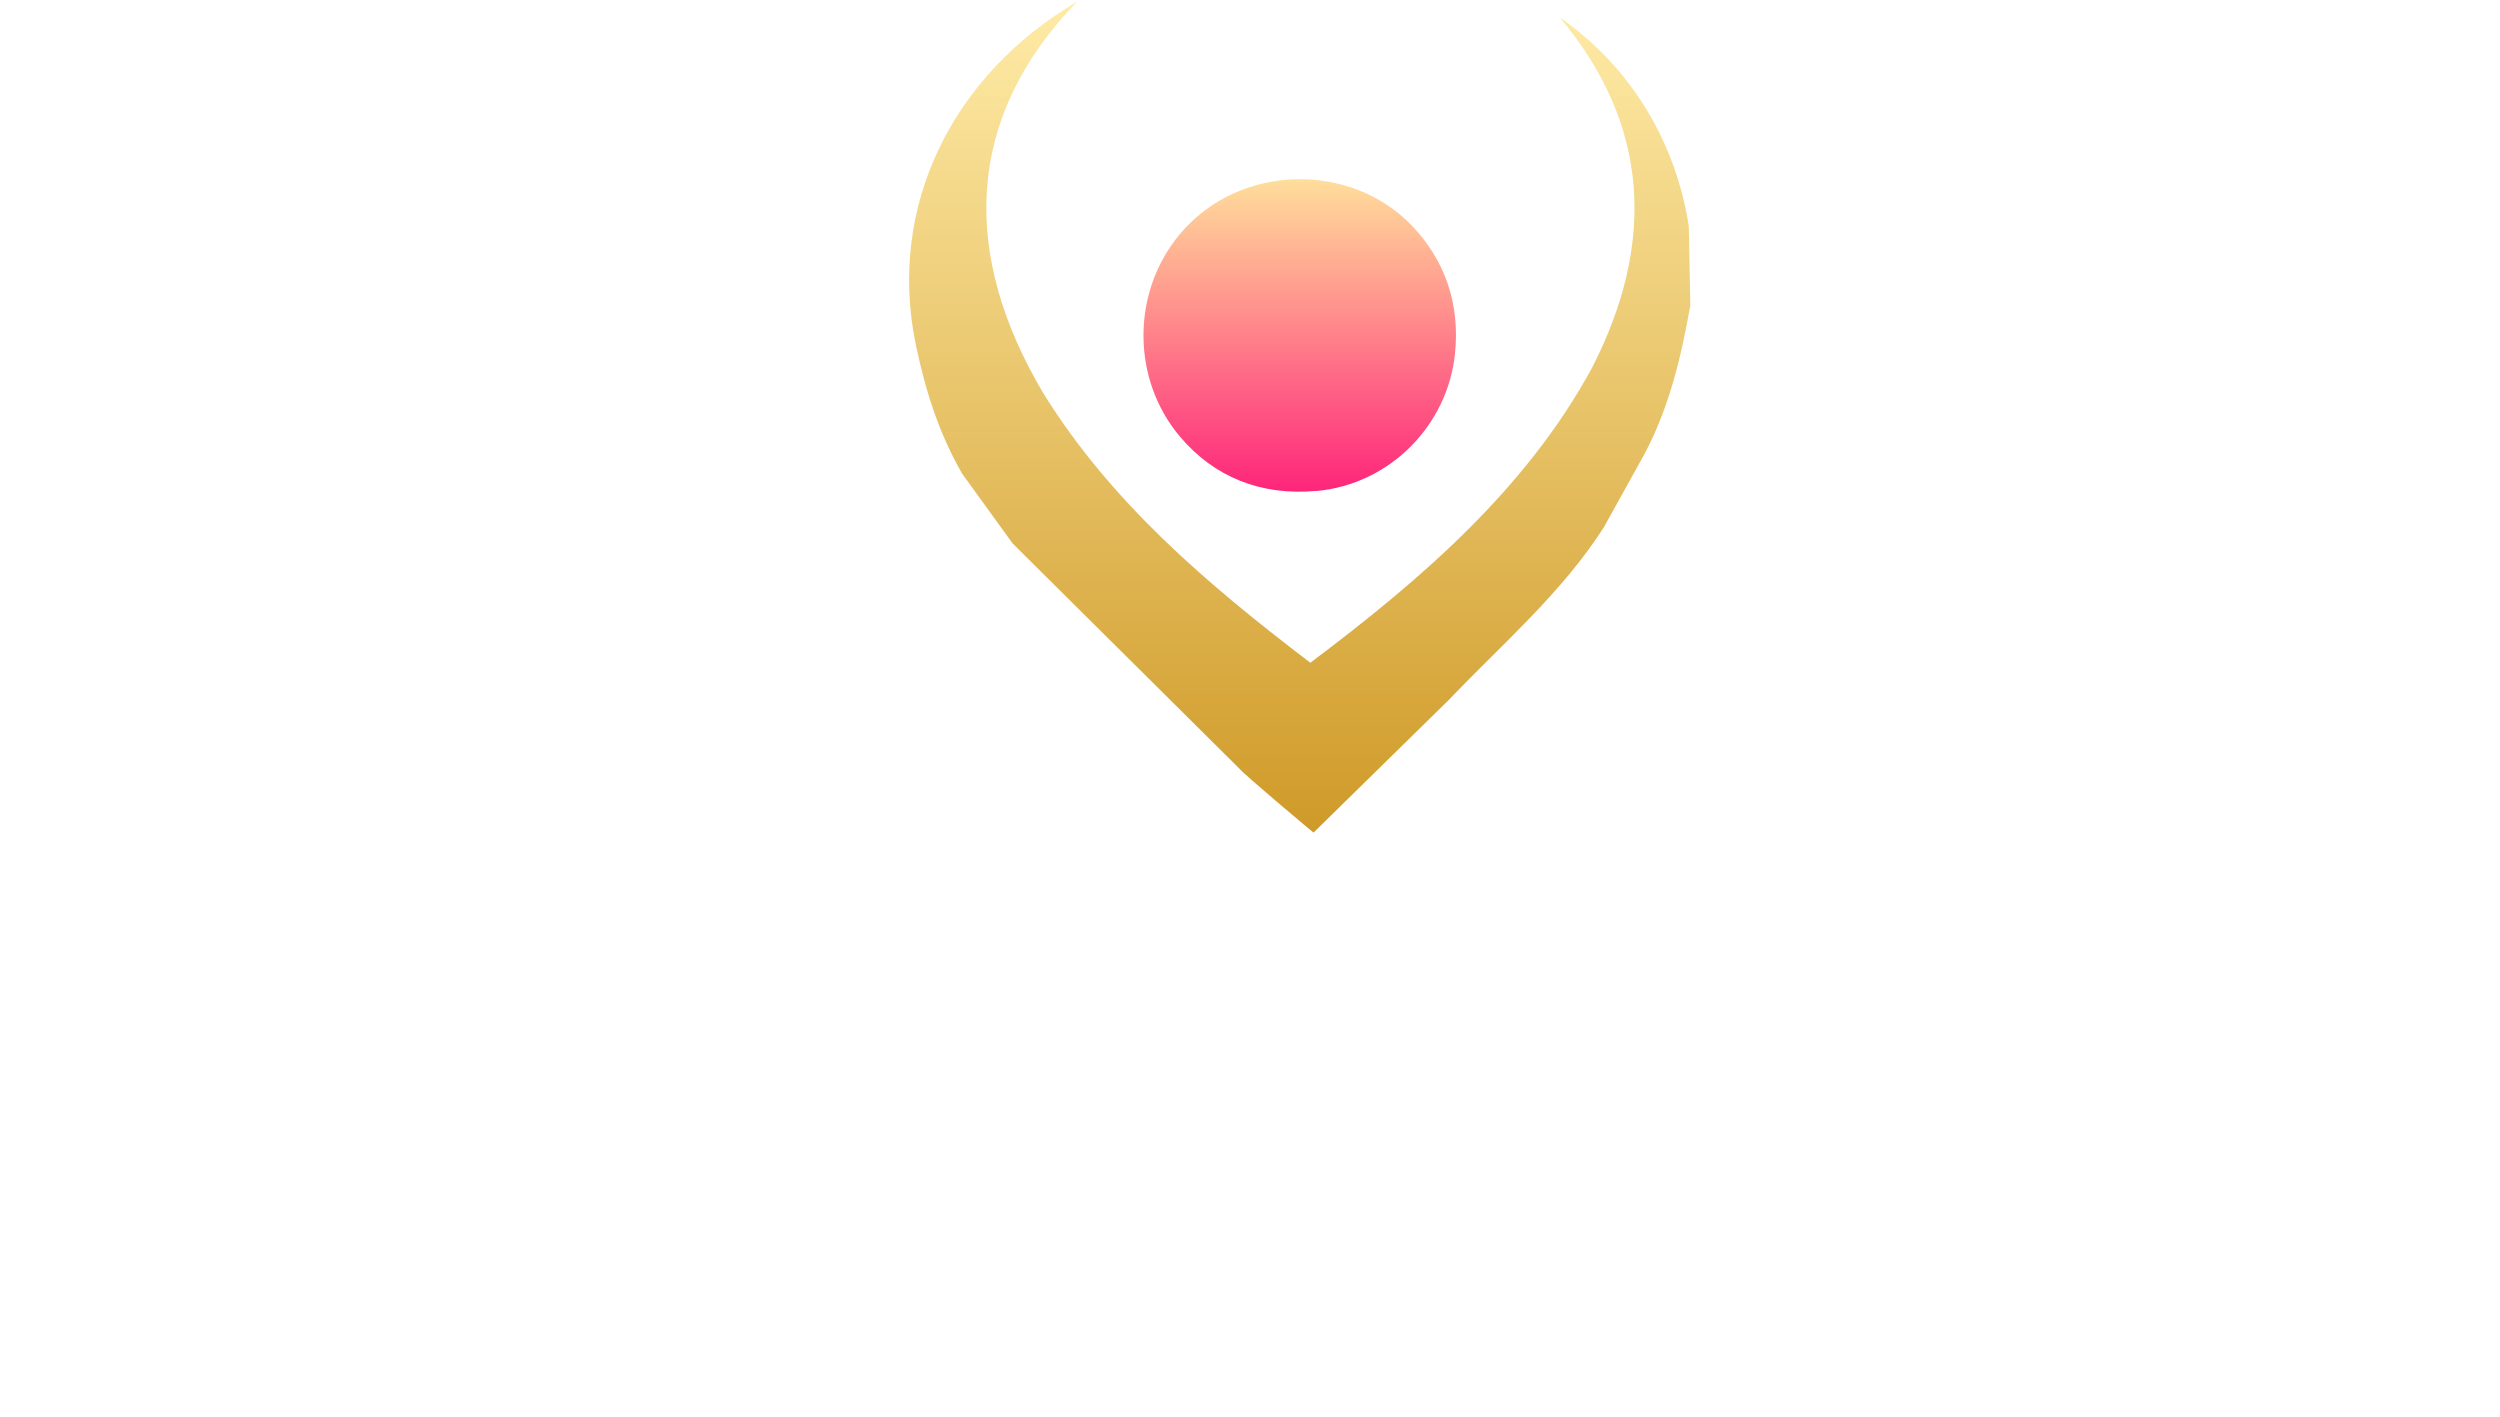
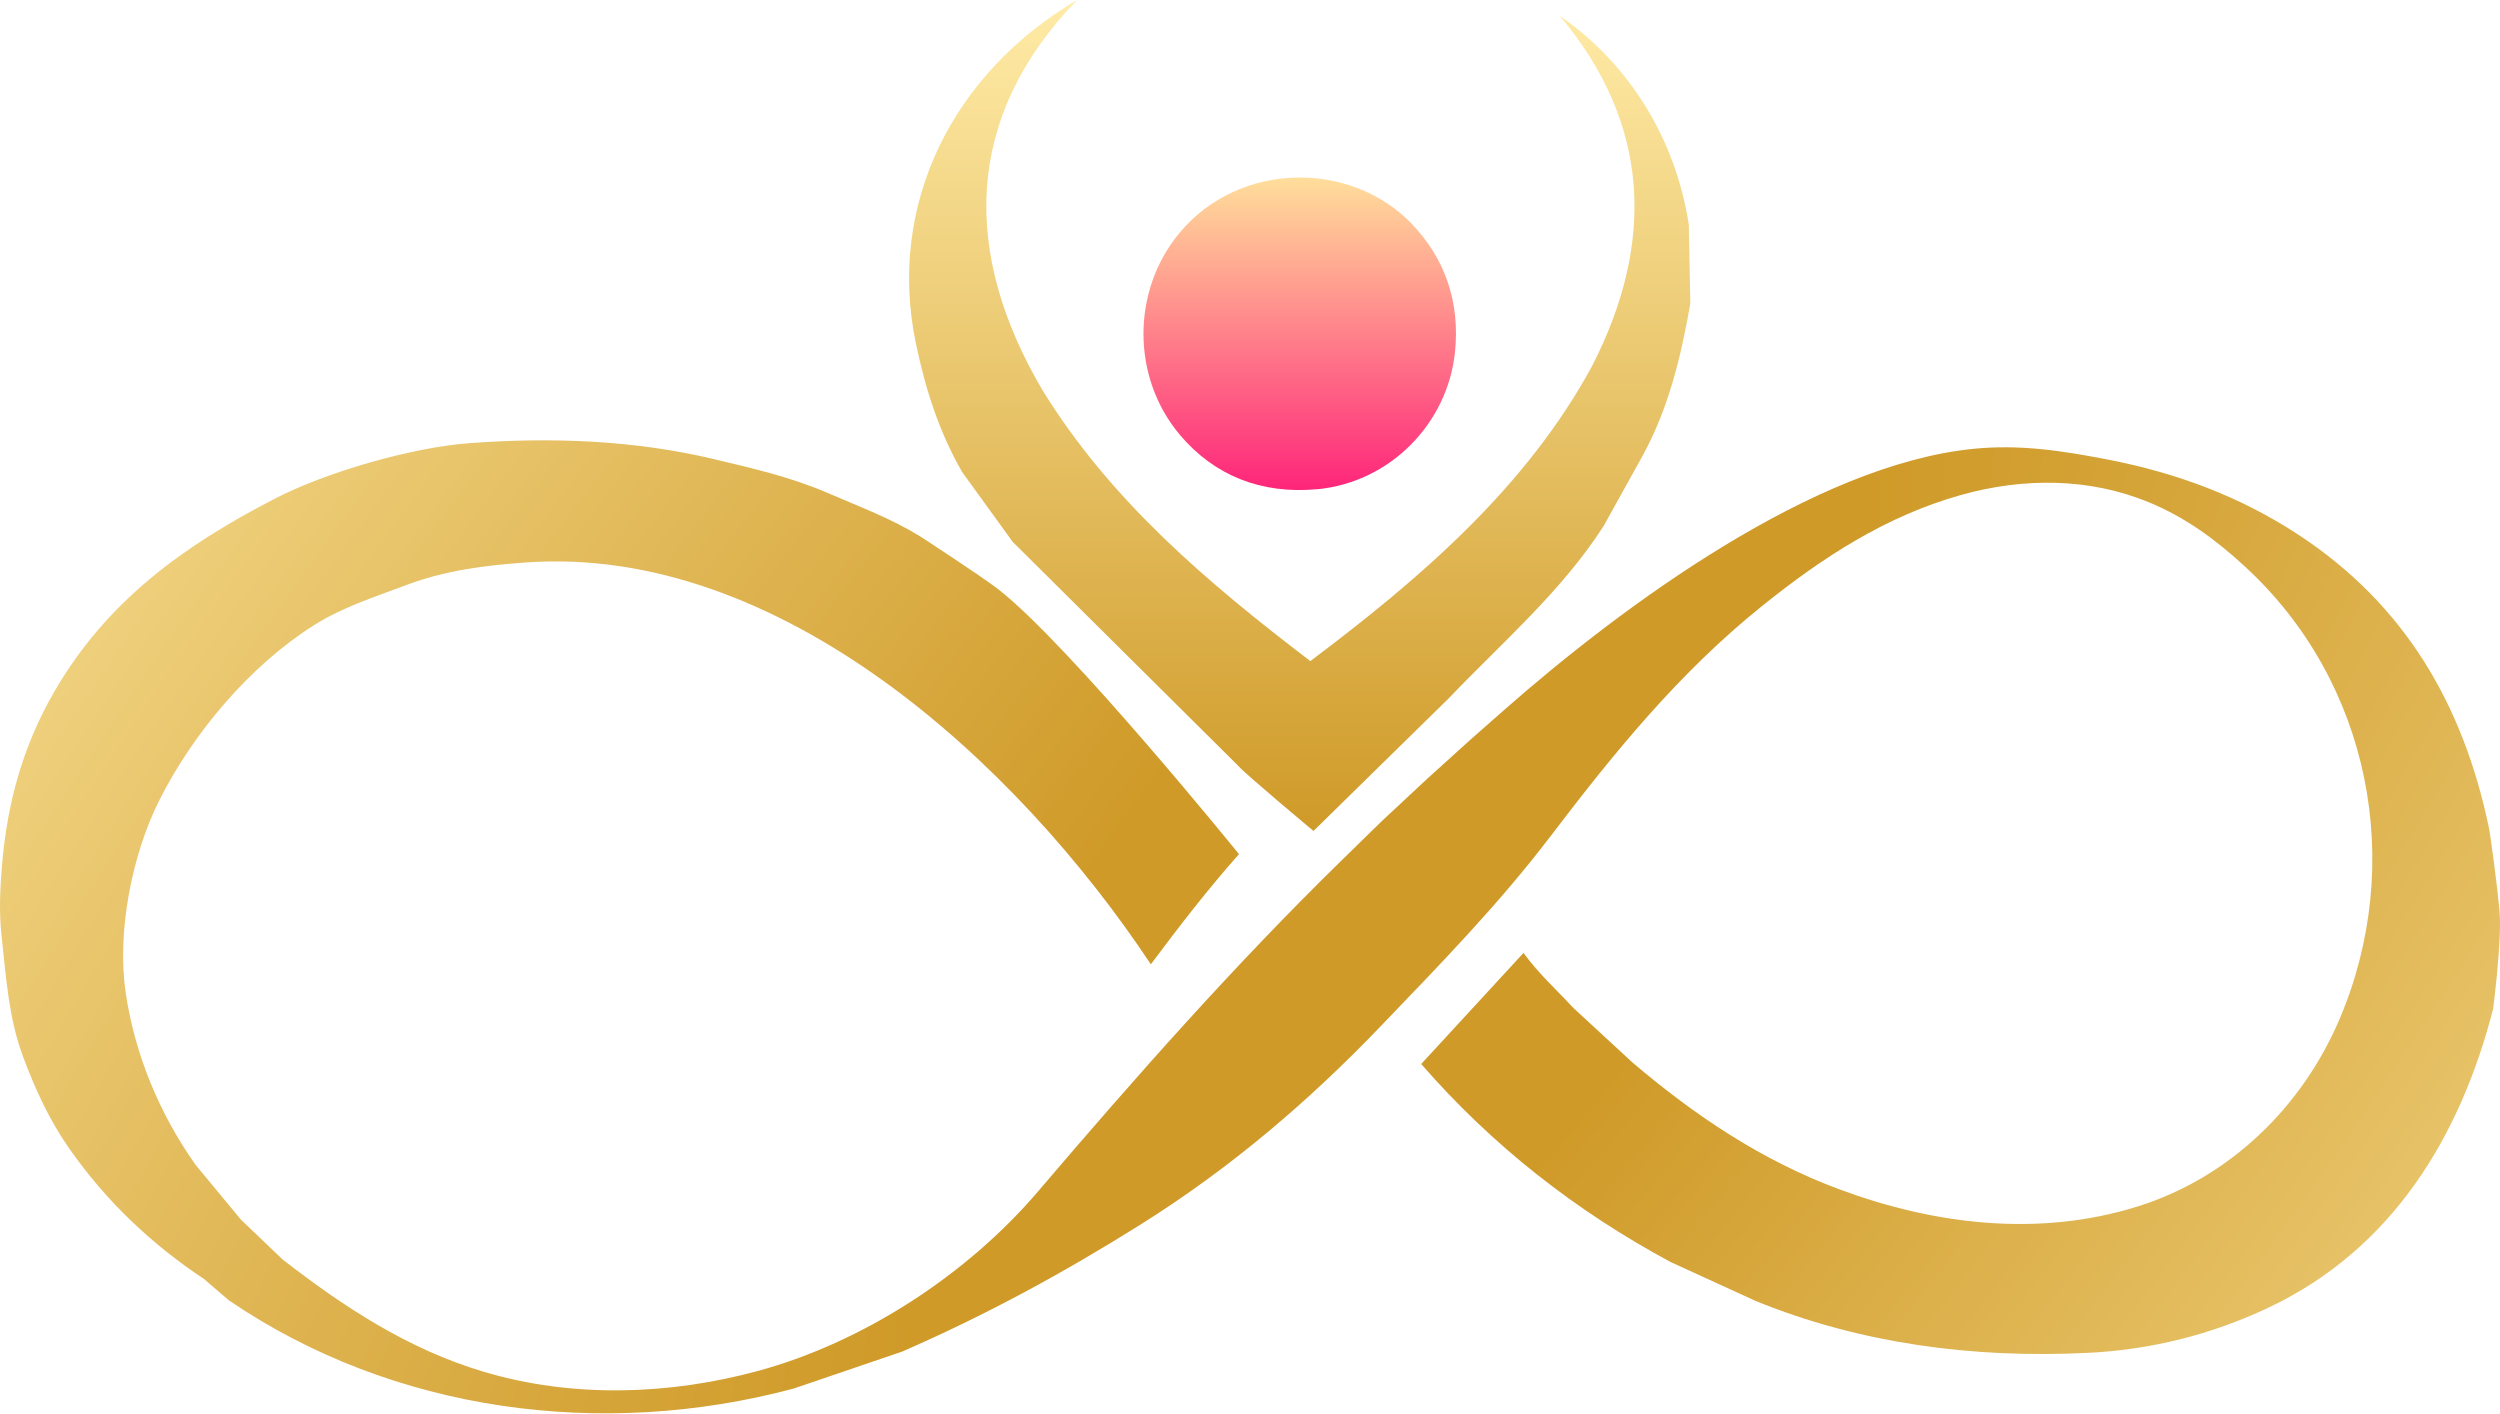
- <svg xmlns="http://www.w3.org/2000/svg" viewBox="80 58.54 60 33.92" width="60" height="34" fill="none">
+ <svg xmlns="http://www.w3.org/2000/svg" viewBox="80 58.54 60 33.92" width="60" height="33.92" fill="none">
  <defs>
    <linearGradient id="paint0_linear_1010_8" x1="111.193" y1="58.54" x2="111.193" y2="78.483" gradientUnits="userSpaceOnUse">
      <stop stop-color="#FFEBA7" />
      <stop offset="1" stop-color="#CF9A28" />
    </linearGradient>
+     <radialGradient id="paint1_radial_1010_8" cx="0" cy="0" r="1" gradientTransform="matrix(-32.0175 -25.0672 64.4063 -82.4406 113.253 80.7127)" gradientUnits="userSpaceOnUse">
+       <stop offset="0.156" stop-color="#CF9A28" />
+       <stop offset="1" stop-color="#FFEBA7" />
+     </radialGradient>
    <linearGradient id="paint2_linear_1010_8" x1="111.193" y1="62.801" x2="111.193" y2="70.301" gradientUnits="userSpaceOnUse">
      <stop stop-color="#FFDE9B" />
      <stop offset="1" stop-color="#FE257A" />
    </linearGradient>
  </defs>
  <path d="M104.305 71.545L103.093 69.871C102.536 68.898 102.213 67.892 101.981 66.78C101.282 63.435 102.878 60.285 105.85 58.54C103.112 61.368 103.09 64.643 105.032 67.925C106.655 70.549 108.963 72.512 111.448 74.406C114.096 72.416 116.636 70.233 118.216 67.313C119.721 64.369 119.616 61.509 117.433 58.919C119.124 60.086 120.22 61.904 120.531 63.93L120.568 65.825C120.343 67.11 120.037 68.374 119.405 69.51L118.487 71.164C117.47 72.744 116.077 73.93 114.774 75.295L111.524 78.483C111.524 78.483 109.866 77.101 109.723 76.925" fill="url(#paint0_linear_1010_8)" />
  <path d="M109.734 79.041C108.989 79.881 108.292 80.783 107.62 81.683C104.381 76.803 98.702 71.614 92.635 72.038C91.632 72.108 90.674 72.233 89.751 72.581C88.985 72.87 88.219 73.113 87.538 73.543C86.002 74.513 84.638 76.126 83.822 77.75C83.162 79.063 82.799 80.928 83.019 82.384C83.239 83.84 83.813 85.25 84.695 86.498L85.782 87.811L86.782 88.767C88.246 89.903 89.787 90.918 91.601 91.46C93.734 92.098 96.049 92.022 98.178 91.446C100.722 90.758 103.22 89.122 104.915 87.132C107.262 84.379 109.624 81.706 112.21 79.178L113.165 78.245L114.247 77.236L115.264 76.316L116.092 75.586C118.982 73.043 123.538 69.705 127.339 69.314C128.478 69.196 129.516 69.362 130.606 69.573C132.245 69.893 133.762 70.456 135.155 71.369C137.711 73.043 139.119 75.446 139.737 78.422C139.759 78.524 139.939 79.788 139.991 80.454C140.044 81.119 139.836 82.751 139.836 82.751C139.046 85.811 137.424 88.512 134.447 89.922C133.073 90.572 131.608 90.94 130.068 91.011C127.336 91.14 124.645 90.786 122.134 89.762L120.099 88.831C117.83 87.612 115.812 86.035 114.109 84.076L116.564 81.41C116.945 81.93 117.357 82.293 117.759 82.729L119.178 84.039C120.677 85.313 122.274 86.387 124.136 87.081C126.439 87.938 128.943 88.236 131.31 87.493C133.51 86.802 135.242 85.118 136.143 83.013C137.74 79.28 136.897 74.901 133.864 72.123C133.166 71.484 132.458 70.961 131.572 70.594C130.147 70.006 128.567 69.998 127.062 70.42C125.259 70.926 123.735 71.921 122.282 73.09C120.305 74.68 118.754 76.584 117.233 78.583C115.967 80.247 114.565 81.681 113.129 83.177C111.391 84.989 109.527 86.575 107.399 87.913C105.541 89.08 103.66 90.103 101.649 90.979L99.049 91.865C94.444 93.094 89.439 92.434 85.492 89.748L84.897 89.236C83.627 88.394 82.547 87.365 81.671 86.117C81.194 85.438 80.851 84.697 80.56 83.918C80.205 82.973 80.147 81.998 80.039 81.012C79.974 80.422 80 79.899 80.048 79.311C80.171 77.816 80.549 76.438 81.309 75.13C82.565 72.964 84.393 71.647 86.591 70.51C87.839 69.865 89.892 69.275 91.288 69.174C93.241 69.031 95.221 69.103 97.135 69.559C98.08 69.784 98.997 69.994 99.883 70.379C100.643 70.708 101.389 70.984 102.087 71.415C102.087 71.415 103.563 72.375 103.958 72.682C105.668 74.015 109.737 79.041 109.737 79.041H109.734Z" fill="url(#paint1_radial_1010_8)" />
  <path d="M111.604 70.281C110.27 70.405 109.137 69.952 108.315 68.974C107.154 67.594 107.155 65.52 108.305 64.133C109.741 62.404 112.421 62.387 113.884 63.914C114.679 64.746 115.045 65.787 114.919 66.999C114.74 68.699 113.37 70.117 111.606 70.283L111.604 70.281Z" fill="url(#paint2_linear_1010_8)" />
</svg>
